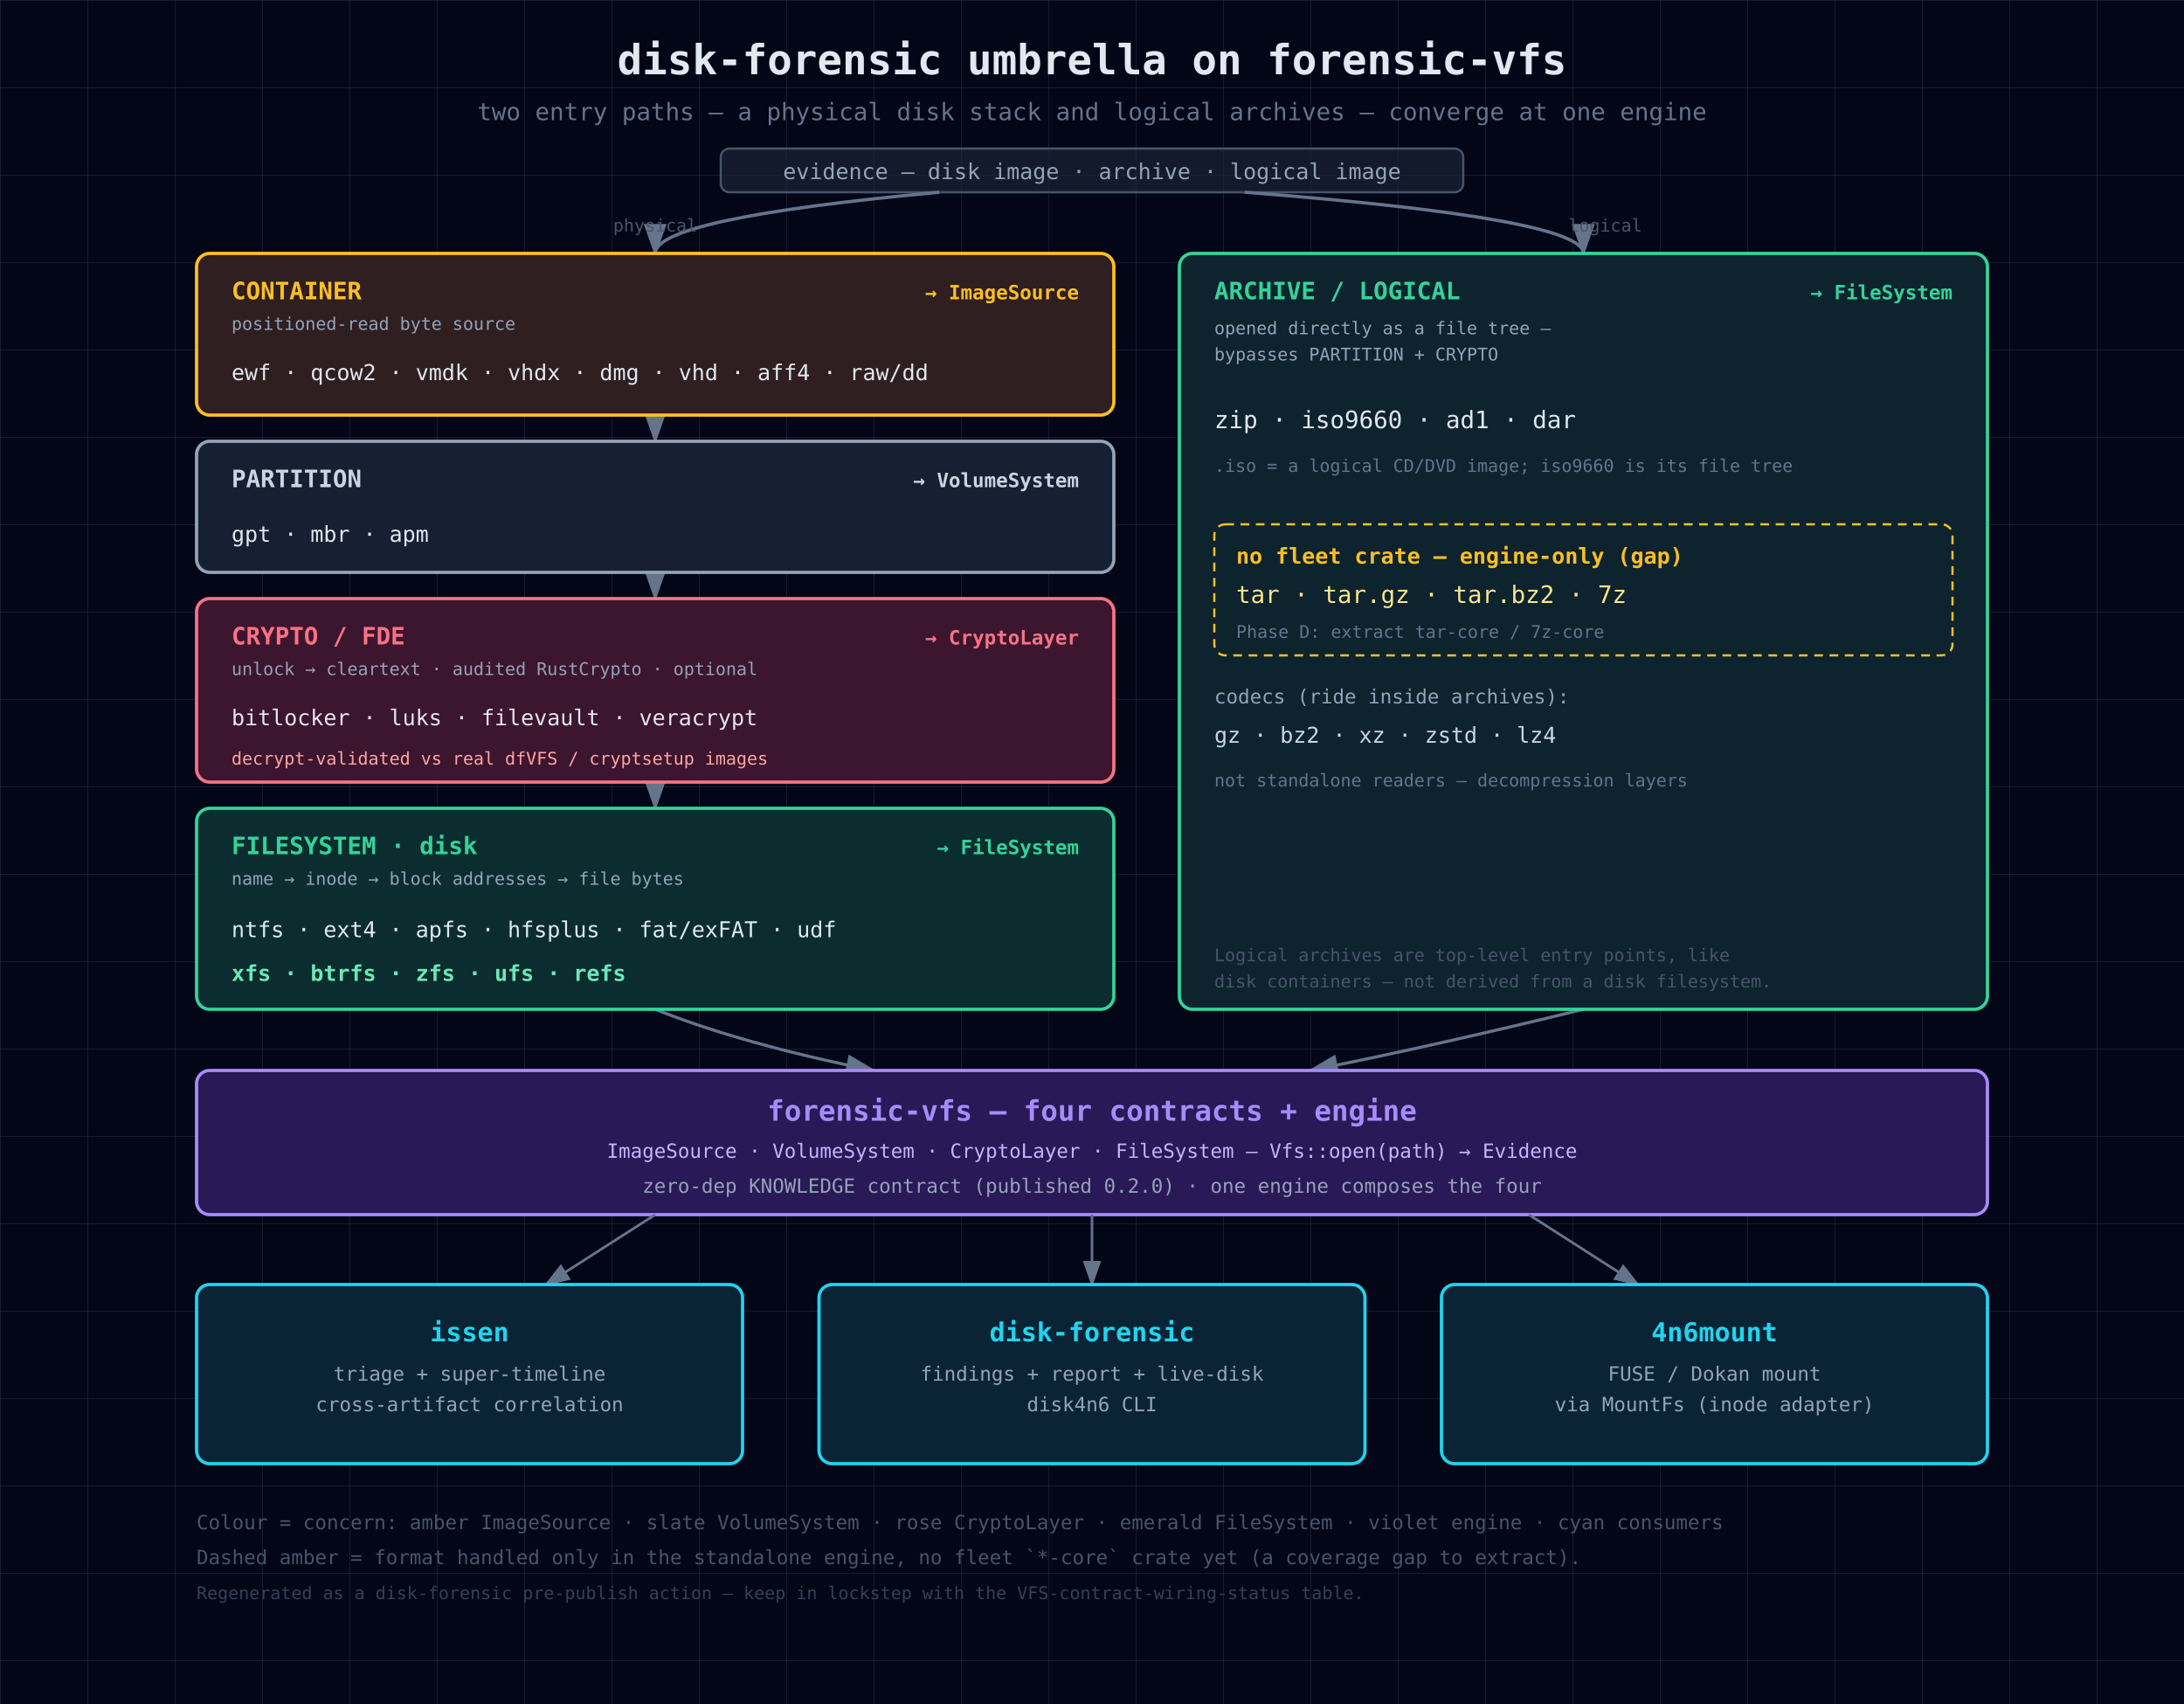
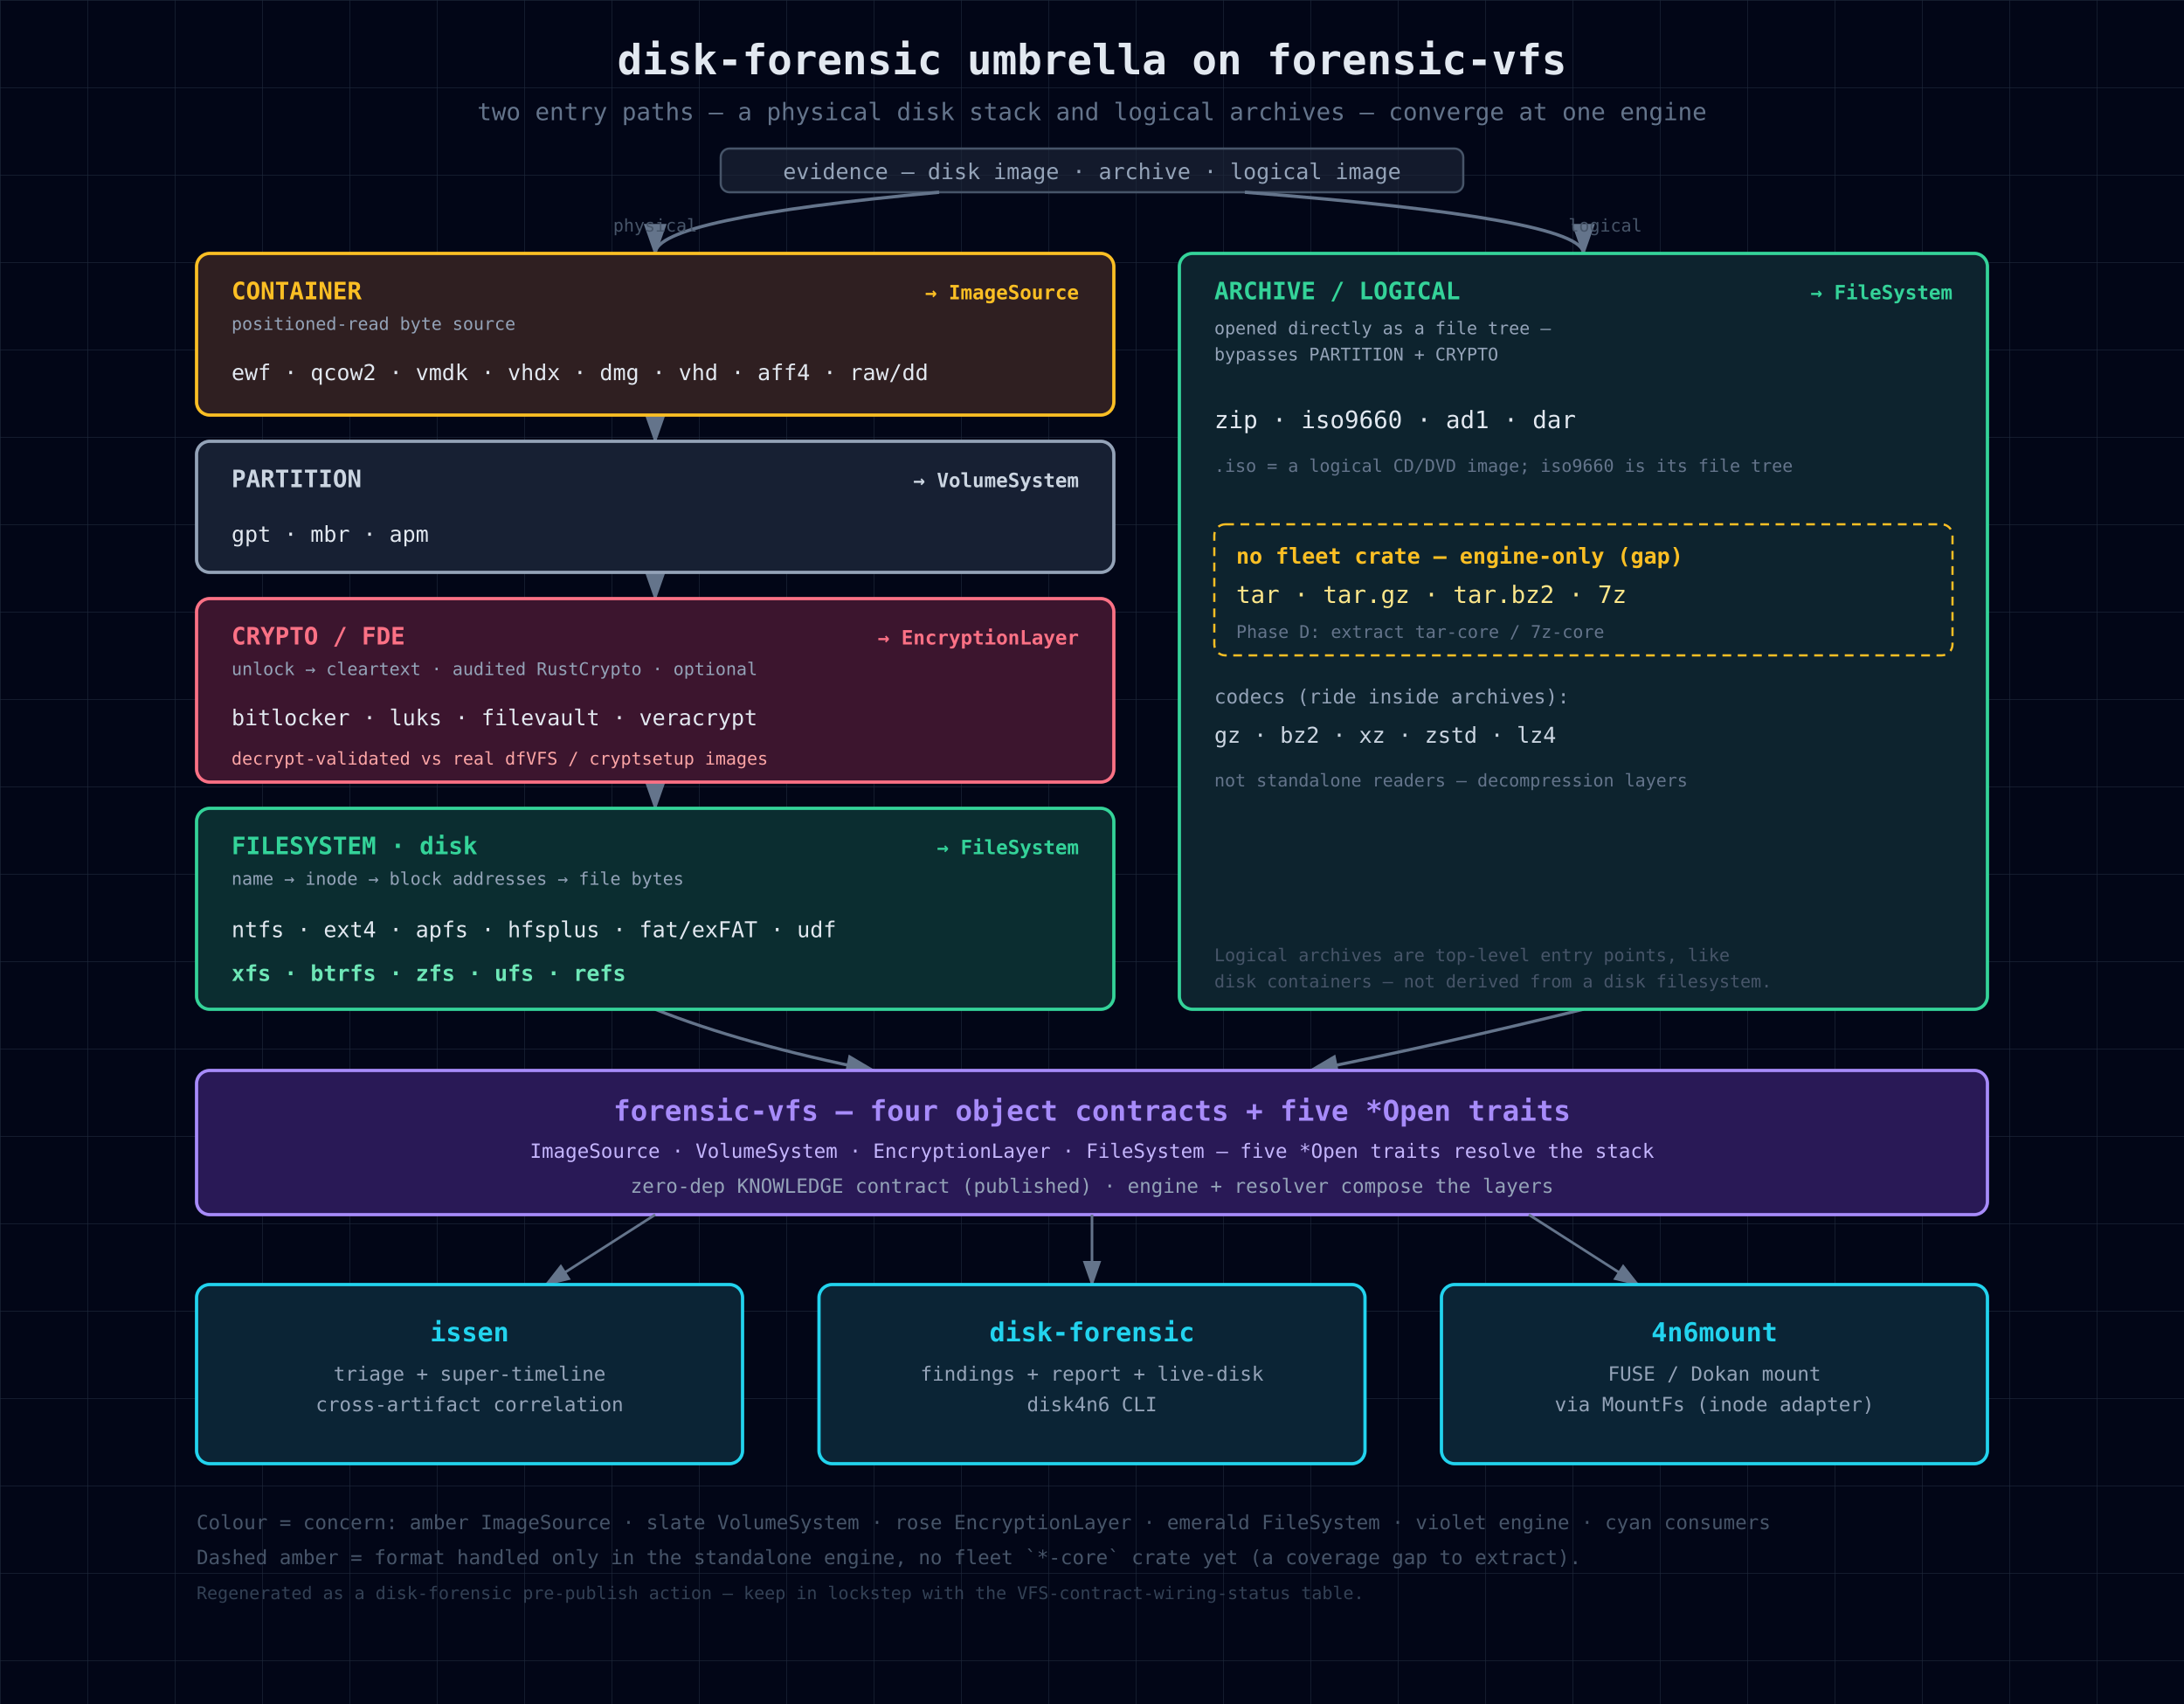
<svg xmlns="http://www.w3.org/2000/svg" viewBox="0 0 1000 780" font-family="'JetBrains Mono', ui-monospace, SFMono-Regular, monospace">
  <defs>
    <pattern id="grid" width="40" height="40" patternUnits="userSpaceOnUse">
      <path d="M 40 0 L 0 0 0 40" fill="none" stroke="#1e293b" stroke-width="0.5" />
    </pattern>
    <marker id="arrow" markerWidth="10" markerHeight="7" refX="9" refY="3.5" orient="auto">
      <polygon points="0 0, 10 3.5, 0 7" fill="#64748b" />
    </marker>
  </defs>
  <rect width="1000" height="780" fill="#020617" />
  <rect width="1000" height="780" fill="url(#grid)" />
  <text x="500" y="34" fill="#e2e8f0" font-size="19" font-weight="700" text-anchor="middle">disk-forensic umbrella on forensic-vfs</text>
  <text x="500" y="55" fill="#64748b" font-size="11" text-anchor="middle">two entry paths — a physical disk stack and logical archives — converge at one engine</text>
  <rect x="330" y="68" width="340" height="20" rx="4" fill="rgba(30,41,59,0.6)" stroke="#475569" stroke-width="1" />
  <text x="500" y="82" fill="#94a3b8" font-size="10" text-anchor="middle">evidence — disk image · archive · logical image</text>
  <g stroke="#64748b" stroke-width="1.5" marker-end="url(#arrow)">
    <path d="M 430 88 Q 300 100 300 116" fill="none" />
    <path d="M 570 88 Q 725 100 725 116" fill="none" />
  </g>
  <text x="300" y="106" fill="#475569" font-size="8" text-anchor="middle">physical</text>
  <text x="735" y="106" fill="#475569" font-size="8" text-anchor="middle">logical</text>
  <g stroke="#64748b" stroke-width="1.3" marker-end="url(#arrow)">
    <line x1="300" y1="190" x2="300" y2="202" />
    <line x1="300" y1="262" x2="300" y2="274" />
    <line x1="300" y1="358" x2="300" y2="370" />
  </g>
  <g stroke="#64748b" stroke-width="1.4" marker-end="url(#arrow)">
    <path d="M 300 462 Q 340 478 400 490" fill="none" />
    <path d="M 725 462 Q 660 478 600 490" fill="none" />
  </g>
  <rect x="90" y="116" width="420" height="74" rx="6" fill="#0f172a" />
  <rect x="90" y="116" width="420" height="74" rx="6" fill="rgba(120,53,15,0.30)" stroke="#fbbf24" stroke-width="1.5" />
  <text x="106" y="137" fill="#fbbf24" font-size="11" font-weight="700">CONTAINER</text>
  <text x="494" y="137" fill="#fbbf24" font-size="9" font-weight="700" text-anchor="end">→ ImageSource</text>
  <text x="106" y="151" fill="#94a3b8" font-size="8">positioned-read byte source</text>
  <text x="106" y="174" fill="#e2e8f0" font-size="10">ewf · qcow2 · vmdk · vhdx · dmg · vhd · aff4 · raw/dd</text>
  <rect x="90" y="202" width="420" height="60" rx="6" fill="#0f172a" />
  <rect x="90" y="202" width="420" height="60" rx="6" fill="rgba(30,41,59,0.55)" stroke="#94a3b8" stroke-width="1.5" />
  <text x="106" y="223" fill="#cbd5e1" font-size="11" font-weight="700">PARTITION</text>
  <text x="494" y="223" fill="#cbd5e1" font-size="9" font-weight="700" text-anchor="end">→ VolumeSystem</text>
  <text x="106" y="248" fill="#e2e8f0" font-size="10">gpt · mbr · apm</text>
  <rect x="90" y="274" width="420" height="84" rx="6" fill="#0f172a" />
  <rect x="90" y="274" width="420" height="84" rx="6" fill="rgba(136,19,55,0.38)" stroke="#fb7185" stroke-width="1.5" />
  <text x="106" y="295" fill="#fb7185" font-size="11" font-weight="700">CRYPTO / FDE</text>
-   <text x="494" y="295" fill="#fb7185" font-size="9" font-weight="700" text-anchor="end">→ CryptoLayer</text>
+   <text x="494" y="295" fill="#fb7185" font-size="9" font-weight="700" text-anchor="end">→ EncryptionLayer</text>
  <text x="106" y="309" fill="#94a3b8" font-size="8">unlock → cleartext · audited RustCrypto · optional</text>
  <text x="106" y="332" fill="#e2e8f0" font-size="10">bitlocker · luks · filevault · veracrypt</text>
  <text x="106" y="350" fill="#fca5a5" font-size="8">decrypt-validated vs real dfVFS / cryptsetup images</text>
  <rect x="90" y="370" width="420" height="92" rx="6" fill="#0f172a" />
  <rect x="90" y="370" width="420" height="92" rx="6" fill="rgba(6,78,59,0.40)" stroke="#34d399" stroke-width="1.5" />
  <text x="106" y="391" fill="#34d399" font-size="11" font-weight="700">FILESYSTEM · disk</text>
  <text x="494" y="391" fill="#34d399" font-size="9" font-weight="700" text-anchor="end">→ FileSystem</text>
  <text x="106" y="405" fill="#94a3b8" font-size="8">name → inode → block addresses → file bytes</text>
  <text x="106" y="429" fill="#e2e8f0" font-size="10">ntfs · ext4 · apfs · hfsplus · fat/exFAT · udf</text>
  <text x="106" y="449" fill="#6ee7b7" font-size="10" font-weight="600">xfs · btrfs · zfs · ufs · refs</text>
  <rect x="540" y="116" width="370" height="346" rx="6" fill="#0f172a" />
  <rect x="540" y="116" width="370" height="346" rx="6" fill="rgba(6,78,59,0.22)" stroke="#34d399" stroke-width="1.5" />
  <text x="556" y="137" fill="#34d399" font-size="11" font-weight="700">ARCHIVE / LOGICAL</text>
  <text x="894" y="137" fill="#34d399" font-size="9" font-weight="700" text-anchor="end">→ FileSystem</text>
  <text x="556" y="153" fill="#94a3b8" font-size="8">opened directly as a file tree —</text>
  <text x="556" y="165" fill="#94a3b8" font-size="8">bypasses PARTITION + CRYPTO</text>
  <text x="556" y="196" fill="#e2e8f0" font-size="11">zip · iso9660 · ad1 · dar</text>
  <text x="556" y="216" fill="#64748b" font-size="8">.iso = a logical CD/DVD image; iso9660 is its file tree</text>
  <rect x="556" y="240" width="338" height="60" rx="5" fill="none" stroke="#fbbf24" stroke-width="1" stroke-dasharray="4,3" />
  <text x="566" y="258" fill="#fbbf24" font-size="10" font-weight="700">no fleet crate — engine-only (gap)</text>
  <text x="566" y="276" fill="#fde68a" font-size="11">tar · tar.gz · tar.bz2 · 7z</text>
  <text x="566" y="292" fill="#64748b" font-size="8">Phase D: extract tar-core / 7z-core</text>
  <text x="556" y="322" fill="#94a3b8" font-size="9">codecs (ride inside archives):</text>
  <text x="556" y="340" fill="#cbd5e1" font-size="10">gz · bz2 · xz · zstd · lz4</text>
  <text x="556" y="360" fill="#64748b" font-size="8">not standalone readers — decompression layers</text>
  <text x="556" y="440" fill="#475569" font-size="8">Logical archives are top-level entry points, like</text>
  <text x="556" y="452" fill="#475569" font-size="8">disk containers — not derived from a disk filesystem.</text>
  <rect x="90" y="490" width="820" height="66" rx="6" fill="#0f172a" />
  <rect x="90" y="490" width="820" height="66" rx="6" fill="rgba(76,29,149,0.42)" stroke="#a78bfa" stroke-width="1.5" />
-   <text x="500" y="513" fill="#a78bfa" font-size="13" font-weight="700" text-anchor="middle">forensic-vfs — four contracts + engine</text>
-   <text x="500" y="530" fill="#c4b5fd" font-size="9" text-anchor="middle">ImageSource · VolumeSystem · CryptoLayer · FileSystem   —   Vfs::open(path) → Evidence</text>
-   <text x="500" y="546" fill="#94a3b8" font-size="9" text-anchor="middle">zero-dep KNOWLEDGE contract (published 0.2.0) · one engine composes the four</text>
+   <text x="500" y="513" fill="#a78bfa" font-size="13" font-weight="700" text-anchor="middle">forensic-vfs — four object contracts + five *Open traits</text>
+   <text x="500" y="530" fill="#c4b5fd" font-size="9" text-anchor="middle">ImageSource · VolumeSystem · EncryptionLayer · FileSystem   —   five *Open traits resolve the stack</text>
+   <text x="500" y="546" fill="#94a3b8" font-size="9" text-anchor="middle">zero-dep KNOWLEDGE contract (published) · engine + resolver compose the layers</text>
  <g stroke="#64748b" stroke-width="1.2" marker-end="url(#arrow)">
    <path d="M 300 556 L 250 588" fill="none" />
    <line x1="500" y1="556" x2="500" y2="588" />
    <path d="M 700 556 L 750 588" fill="none" />
  </g>
  <rect x="90" y="588" width="250" height="82" rx="6" fill="#0f172a" />
  <rect x="90" y="588" width="250" height="82" rx="6" fill="rgba(8,51,68,0.45)" stroke="#22d3ee" stroke-width="1.5" />
  <text x="215" y="614" fill="#22d3ee" font-size="12" font-weight="700" text-anchor="middle">issen</text>
  <text x="215" y="632" fill="#94a3b8" font-size="9" text-anchor="middle">triage + super-timeline</text>
  <text x="215" y="646" fill="#94a3b8" font-size="9" text-anchor="middle">cross-artifact correlation</text>
  <rect x="375" y="588" width="250" height="82" rx="6" fill="#0f172a" />
  <rect x="375" y="588" width="250" height="82" rx="6" fill="rgba(8,51,68,0.45)" stroke="#22d3ee" stroke-width="1.5" />
  <text x="500" y="614" fill="#22d3ee" font-size="12" font-weight="700" text-anchor="middle">disk-forensic</text>
  <text x="500" y="632" fill="#94a3b8" font-size="9" text-anchor="middle">findings + report + live-disk</text>
  <text x="500" y="646" fill="#94a3b8" font-size="9" text-anchor="middle">disk4n6 CLI</text>
  <rect x="660" y="588" width="250" height="82" rx="6" fill="#0f172a" />
  <rect x="660" y="588" width="250" height="82" rx="6" fill="rgba(8,51,68,0.45)" stroke="#22d3ee" stroke-width="1.5" />
  <text x="785" y="614" fill="#22d3ee" font-size="12" font-weight="700" text-anchor="middle">4n6mount</text>
  <text x="785" y="632" fill="#94a3b8" font-size="9" text-anchor="middle">FUSE / Dokan mount</text>
  <text x="785" y="646" fill="#94a3b8" font-size="9" text-anchor="middle">via MountFs (inode adapter)</text>
-   <text x="90" y="700" fill="#475569" font-size="9">Colour = concern: amber ImageSource · slate VolumeSystem · rose CryptoLayer · emerald FileSystem · violet engine · cyan consumers</text>
+   <text x="90" y="700" fill="#475569" font-size="9">Colour = concern: amber ImageSource · slate VolumeSystem · rose EncryptionLayer · emerald FileSystem · violet engine · cyan consumers</text>
  <text x="90" y="716" fill="#475569" font-size="9">Dashed amber = format handled only in the standalone engine, no fleet `*-core` crate yet (a coverage gap to extract).</text>
  <text x="90" y="732" fill="#334155" font-size="8">Regenerated as a disk-forensic pre-publish action — keep in lockstep with the VFS-contract-wiring-status table.</text>
</svg>
